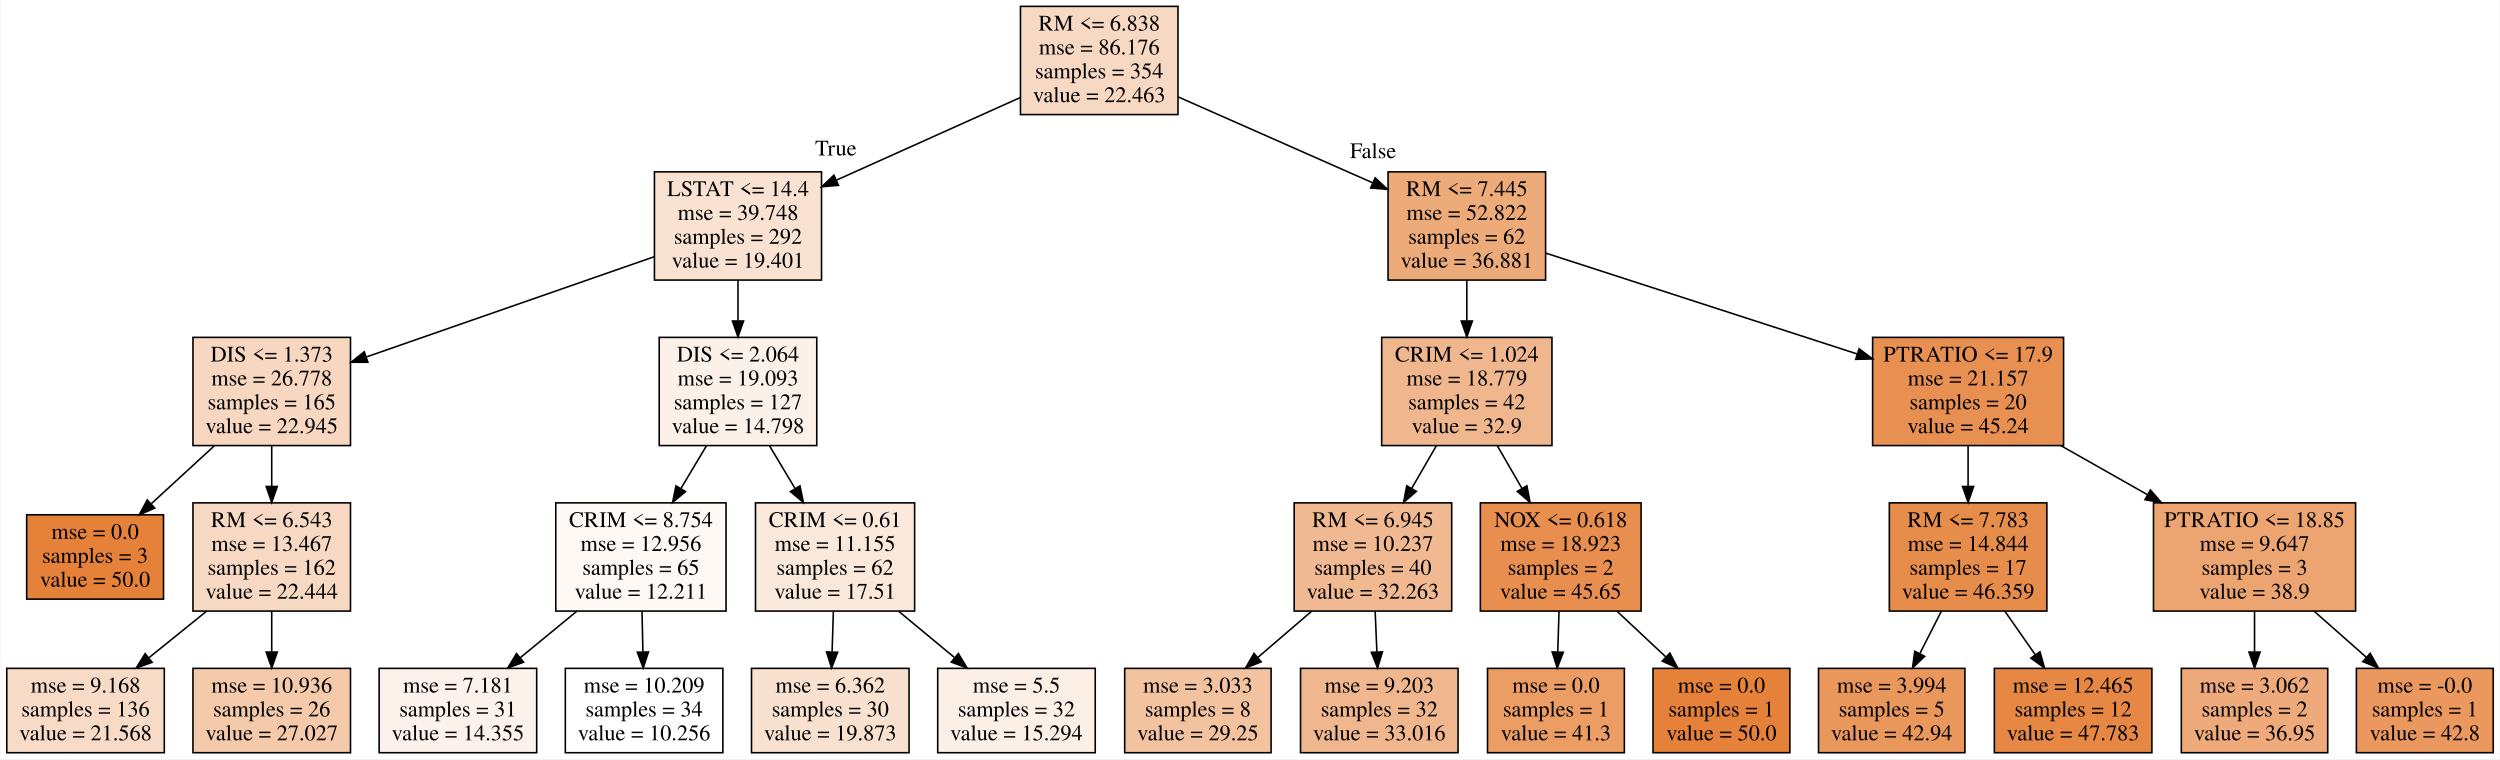
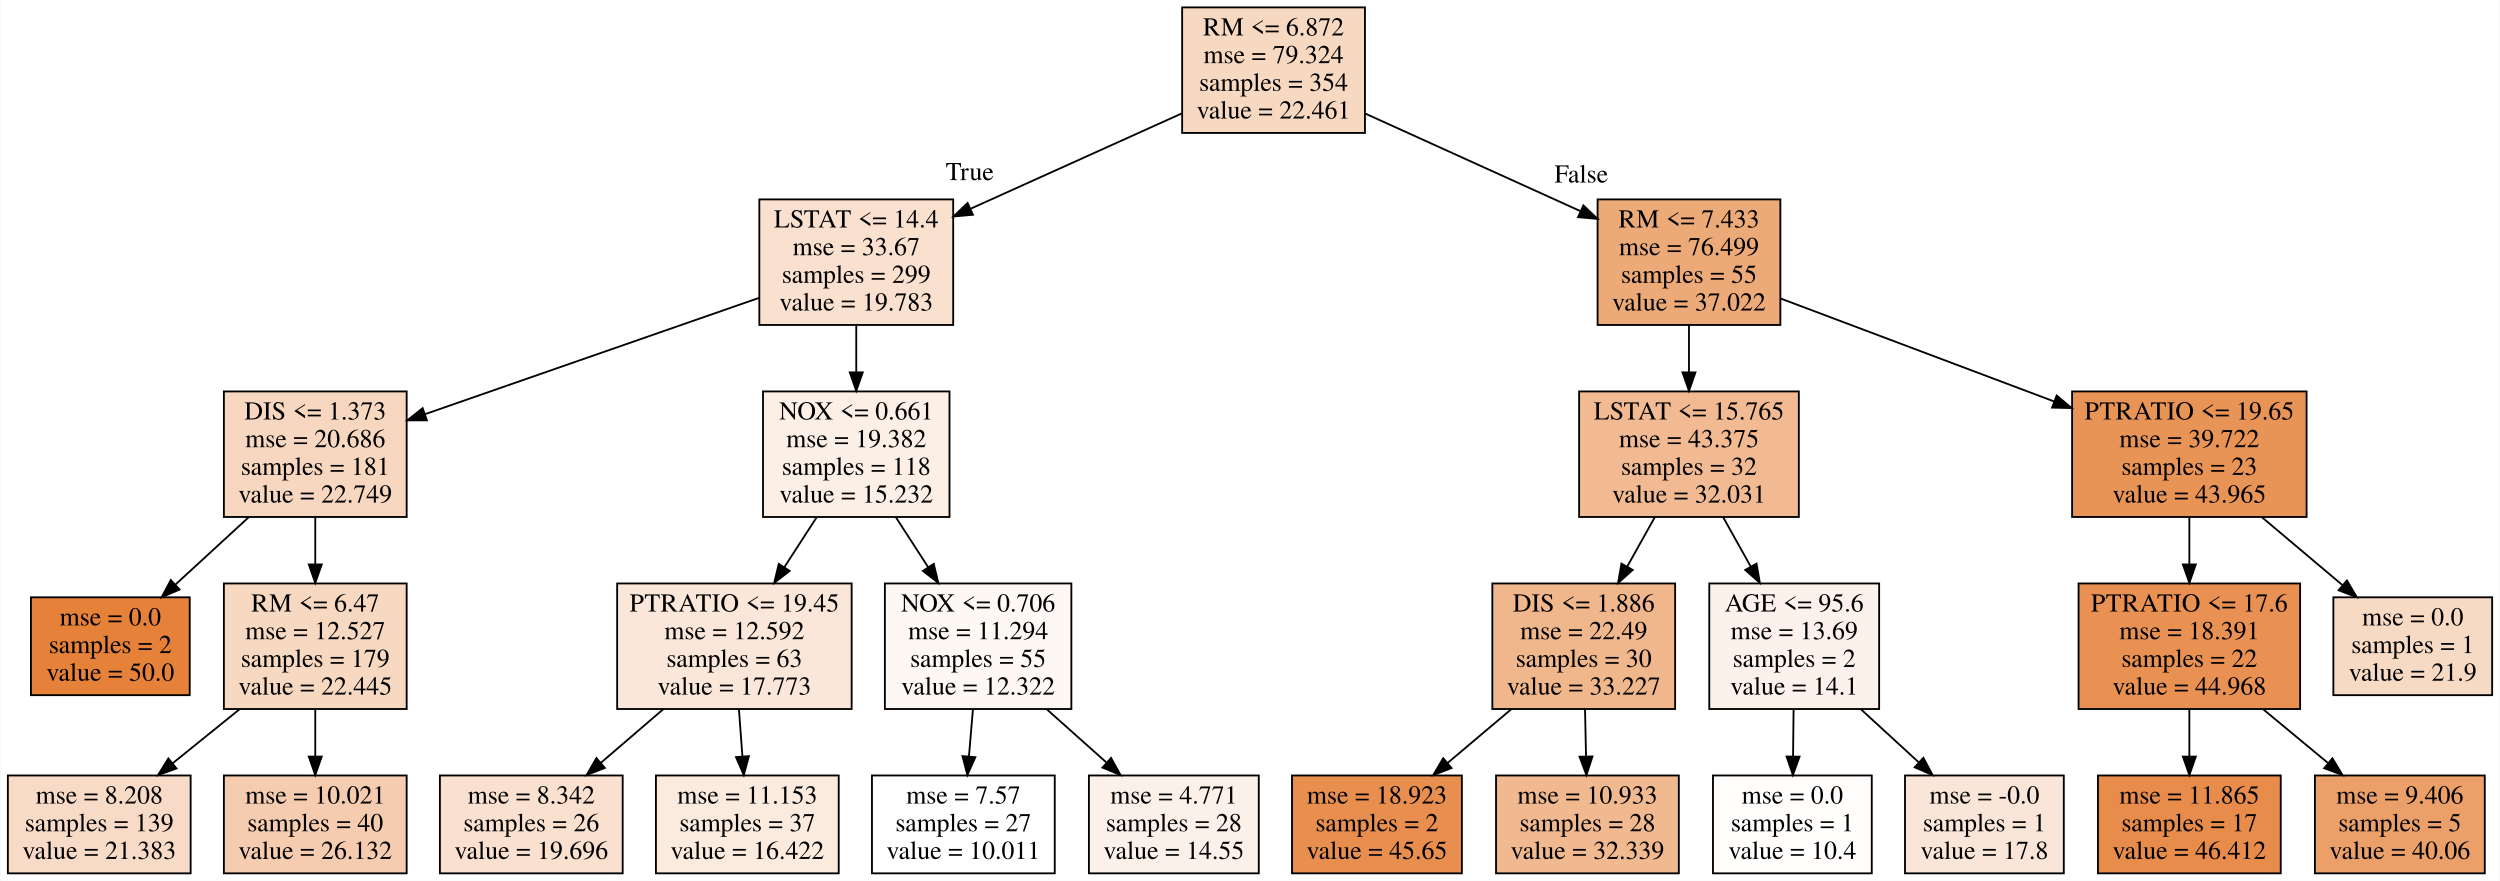
- <svg xmlns="http://www.w3.org/2000/svg" width="1571pt" height="477pt" viewBox="0.00 0.00 1570.50 477.00">
+ <svg xmlns="http://www.w3.org/2000/svg" width="1354pt" height="477pt" viewBox="0.00 0.00 1353.50 477.00">
  <g id="graph0" class="graph" transform="scale(1 1) rotate(0) translate(4 473)">
-     <polygon fill="white" stroke="transparent" points="-4,4 -4,-473 1566.5,-473 1566.5,4 -4,4" />
+     <polygon fill="white" stroke="transparent" points="-4,4 -4,-473 1349.5,-473 1349.5,4 -4,4" />
    <g id="node1" class="node">
-       <polygon fill="#f7d8c2" stroke="black" points="736,-469 637,-469 637,-401 736,-401 736,-469" />
-       <text text-anchor="middle" x="686.5" y="-453.8" font-family="Times,serif" font-size="14.00">RM &lt;= 6.838</text>
-       <text text-anchor="middle" x="686.5" y="-438.8" font-family="Times,serif" font-size="14.00">mse = 86.176</text>
-       <text text-anchor="middle" x="686.5" y="-423.8" font-family="Times,serif" font-size="14.00">samples = 354</text>
-       <text text-anchor="middle" x="686.5" y="-408.8" font-family="Times,serif" font-size="14.00">value = 22.463</text>
+       <polygon fill="#f7d8c1" stroke="black" points="735,-469 636,-469 636,-401 735,-401 735,-469" />
+       <text text-anchor="middle" x="685.5" y="-453.8" font-family="Times,serif" font-size="14.00">RM &lt;= 6.872</text>
+       <text text-anchor="middle" x="685.5" y="-438.8" font-family="Times,serif" font-size="14.00">mse = 79.324</text>
+       <text text-anchor="middle" x="685.5" y="-423.8" font-family="Times,serif" font-size="14.00">samples = 354</text>
+       <text text-anchor="middle" x="685.5" y="-408.8" font-family="Times,serif" font-size="14.00">value = 22.461</text>
    </g>
    <g id="node2" class="node">
-       <polygon fill="#f9e2d1" stroke="black" points="512,-365 407,-365 407,-297 512,-297 512,-365" />
+       <polygon fill="#f9e0cf" stroke="black" points="512,-365 407,-365 407,-297 512,-297 512,-365" />
      <text text-anchor="middle" x="459.5" y="-349.8" font-family="Times,serif" font-size="14.00">LSTAT &lt;= 14.4</text>
-       <text text-anchor="middle" x="459.5" y="-334.8" font-family="Times,serif" font-size="14.00">mse = 39.748</text>
-       <text text-anchor="middle" x="459.5" y="-319.8" font-family="Times,serif" font-size="14.00">samples = 292</text>
-       <text text-anchor="middle" x="459.5" y="-304.8" font-family="Times,serif" font-size="14.00">value = 19.401</text>
+       <text text-anchor="middle" x="459.5" y="-334.8" font-family="Times,serif" font-size="14.00">mse = 33.67</text>
+       <text text-anchor="middle" x="459.5" y="-319.8" font-family="Times,serif" font-size="14.00">samples = 299</text>
+       <text text-anchor="middle" x="459.5" y="-304.8" font-family="Times,serif" font-size="14.00">value = 19.783</text>
    </g>
    <g id="edge1" class="edge">
-       <path fill="none" stroke="black" d="M636.96,-411.74C603.07,-396.51 557.89,-376.21 521.59,-359.9" />
-       <polygon fill="black" stroke="black" points="522.65,-356.54 512.09,-355.63 519.78,-362.92 522.65,-356.54" />
-       <text text-anchor="middle" x="520.97" y="-375.3" font-family="Times,serif" font-size="14.00">True</text>
+       <path fill="none" stroke="black" d="M635.9,-411.62C602.27,-396.43 557.55,-376.25 521.55,-360.01" />
+       <polygon fill="black" stroke="black" points="522.68,-356.68 512.13,-355.75 519.8,-363.06 522.68,-356.68" />
+       <text text-anchor="middle" x="520.97" y="-375.44" font-family="Times,serif" font-size="14.00">True</text>
    </g>
    <g id="node15" class="node">
-       <polygon fill="#eeab7a" stroke="black" points="967,-365 868,-365 868,-297 967,-297 967,-365" />
-       <text text-anchor="middle" x="917.5" y="-349.8" font-family="Times,serif" font-size="14.00">RM &lt;= 7.445</text>
-       <text text-anchor="middle" x="917.5" y="-334.8" font-family="Times,serif" font-size="14.00">mse = 52.822</text>
-       <text text-anchor="middle" x="917.5" y="-319.8" font-family="Times,serif" font-size="14.00">samples = 62</text>
-       <text text-anchor="middle" x="917.5" y="-304.8" font-family="Times,serif" font-size="14.00">value = 36.881</text>
+       <polygon fill="#edaa79" stroke="black" points="960,-365 861,-365 861,-297 960,-297 960,-365" />
+       <text text-anchor="middle" x="910.5" y="-349.8" font-family="Times,serif" font-size="14.00">RM &lt;= 7.433</text>
+       <text text-anchor="middle" x="910.5" y="-334.8" font-family="Times,serif" font-size="14.00">mse = 76.499</text>
+       <text text-anchor="middle" x="910.5" y="-319.8" font-family="Times,serif" font-size="14.00">samples = 55</text>
+       <text text-anchor="middle" x="910.5" y="-304.8" font-family="Times,serif" font-size="14.00">value = 37.022</text>
    </g>
    <g id="edge14" class="edge">
-       <path fill="none" stroke="black" d="M736.06,-412.12C771.86,-396.31 820.39,-374.88 858.25,-358.16" />
-       <polygon fill="black" stroke="black" points="859.89,-361.26 867.63,-354.02 857.07,-354.86 859.89,-361.26" />
-       <text text-anchor="middle" x="858.6" y="-373.63" font-family="Times,serif" font-size="14.00">False</text>
+       <path fill="none" stroke="black" d="M735.16,-411.49C769.49,-395.93 815.32,-375.15 851.51,-358.74" />
+       <polygon fill="black" stroke="black" points="853.31,-361.77 860.97,-354.45 850.42,-355.39 853.31,-361.77" />
+       <text text-anchor="middle" x="852.17" y="-374.15" font-family="Times,serif" font-size="14.00">False</text>
    </g>
    <g id="node3" class="node">
      <polygon fill="#f7d7c0" stroke="black" points="216,-261 117,-261 117,-193 216,-193 216,-261" />
      <text text-anchor="middle" x="166.5" y="-245.8" font-family="Times,serif" font-size="14.00">DIS &lt;= 1.373</text>
-       <text text-anchor="middle" x="166.5" y="-230.8" font-family="Times,serif" font-size="14.00">mse = 26.778</text>
-       <text text-anchor="middle" x="166.5" y="-215.8" font-family="Times,serif" font-size="14.00">samples = 165</text>
-       <text text-anchor="middle" x="166.5" y="-200.8" font-family="Times,serif" font-size="14.00">value = 22.945</text>
+       <text text-anchor="middle" x="166.5" y="-230.8" font-family="Times,serif" font-size="14.00">mse = 20.686</text>
+       <text text-anchor="middle" x="166.5" y="-215.8" font-family="Times,serif" font-size="14.00">samples = 181</text>
+       <text text-anchor="middle" x="166.5" y="-200.8" font-family="Times,serif" font-size="14.00">value = 22.749</text>
    </g>
    <g id="edge2" class="edge">
      <path fill="none" stroke="black" d="M406.78,-311.65C355.9,-293.94 279,-267.16 225.97,-248.7" />
      <polygon fill="black" stroke="black" points="226.95,-245.34 216.35,-245.36 224.65,-251.95 226.95,-245.34" />
    </g>
    <g id="node8" class="node">
-       <polygon fill="#fcf1e8" stroke="black" points="509,-261 410,-261 410,-193 509,-193 509,-261" />
-       <text text-anchor="middle" x="459.5" y="-245.8" font-family="Times,serif" font-size="14.00">DIS &lt;= 2.064</text>
-       <text text-anchor="middle" x="459.5" y="-230.8" font-family="Times,serif" font-size="14.00">mse = 19.093</text>
-       <text text-anchor="middle" x="459.5" y="-215.8" font-family="Times,serif" font-size="14.00">samples = 127</text>
-       <text text-anchor="middle" x="459.5" y="-200.8" font-family="Times,serif" font-size="14.00">value = 14.798</text>
+       <polygon fill="#fcefe5" stroke="black" points="510,-261 409,-261 409,-193 510,-193 510,-261" />
+       <text text-anchor="middle" x="459.5" y="-245.8" font-family="Times,serif" font-size="14.00">NOX &lt;= 0.661</text>
+       <text text-anchor="middle" x="459.5" y="-230.8" font-family="Times,serif" font-size="14.00">mse = 19.382</text>
+       <text text-anchor="middle" x="459.5" y="-215.8" font-family="Times,serif" font-size="14.00">samples = 118</text>
+       <text text-anchor="middle" x="459.5" y="-200.8" font-family="Times,serif" font-size="14.00">value = 15.232</text>
    </g>
    <g id="edge7" class="edge">
      <path fill="none" stroke="black" d="M459.5,-296.88C459.5,-288.78 459.5,-279.98 459.5,-271.47" />
      <polygon fill="black" stroke="black" points="463,-271.3 459.5,-261.3 456,-271.3 463,-271.3" />
    </g>
    <g id="node4" class="node">
      <polygon fill="#e58139" stroke="black" points="98.5,-149.5 12.5,-149.5 12.5,-96.5 98.5,-96.5 98.5,-149.5" />
      <text text-anchor="middle" x="55.5" y="-134.3" font-family="Times,serif" font-size="14.00">mse = 0.0</text>
-       <text text-anchor="middle" x="55.5" y="-119.3" font-family="Times,serif" font-size="14.00">samples = 3</text>
+       <text text-anchor="middle" x="55.5" y="-119.3" font-family="Times,serif" font-size="14.00">samples = 2</text>
      <text text-anchor="middle" x="55.5" y="-104.3" font-family="Times,serif" font-size="14.00">value = 50.0</text>
    </g>
    <g id="edge3" class="edge">
      <path fill="none" stroke="black" d="M130.46,-192.88C117.78,-181.23 103.54,-168.14 90.9,-156.53" />
      <polygon fill="black" stroke="black" points="93,-153.71 83.27,-149.52 88.27,-158.86 93,-153.71" />
    </g>
    <g id="node5" class="node">
-       <polygon fill="#f7d8c2" stroke="black" points="216,-157 117,-157 117,-89 216,-89 216,-157" />
-       <text text-anchor="middle" x="166.5" y="-141.8" font-family="Times,serif" font-size="14.00">RM &lt;= 6.543</text>
-       <text text-anchor="middle" x="166.5" y="-126.8" font-family="Times,serif" font-size="14.00">mse = 13.467</text>
-       <text text-anchor="middle" x="166.5" y="-111.8" font-family="Times,serif" font-size="14.00">samples = 162</text>
-       <text text-anchor="middle" x="166.5" y="-96.8" font-family="Times,serif" font-size="14.00">value = 22.444</text>
+       <polygon fill="#f7d8c1" stroke="black" points="216,-157 117,-157 117,-89 216,-89 216,-157" />
+       <text text-anchor="middle" x="166.5" y="-141.8" font-family="Times,serif" font-size="14.00">RM &lt;= 6.47</text>
+       <text text-anchor="middle" x="166.5" y="-126.8" font-family="Times,serif" font-size="14.00">mse = 12.527</text>
+       <text text-anchor="middle" x="166.5" y="-111.8" font-family="Times,serif" font-size="14.00">samples = 179</text>
+       <text text-anchor="middle" x="166.5" y="-96.8" font-family="Times,serif" font-size="14.00">value = 22.445</text>
    </g>
    <g id="edge4" class="edge">
      <path fill="none" stroke="black" d="M166.5,-192.88C166.5,-184.78 166.5,-175.98 166.5,-167.47" />
      <polygon fill="black" stroke="black" points="170,-167.3 166.5,-157.3 163,-167.3 170,-167.3" />
    </g>
    <g id="node6" class="node">
      <polygon fill="#f8dbc7" stroke="black" points="99,-53 0,-53 0,0 99,0 99,-53" />
-       <text text-anchor="middle" x="49.5" y="-37.8" font-family="Times,serif" font-size="14.00">mse = 9.168</text>
-       <text text-anchor="middle" x="49.5" y="-22.8" font-family="Times,serif" font-size="14.00">samples = 136</text>
-       <text text-anchor="middle" x="49.5" y="-7.8" font-family="Times,serif" font-size="14.00">value = 21.568</text>
+       <text text-anchor="middle" x="49.5" y="-37.8" font-family="Times,serif" font-size="14.00">mse = 8.208</text>
+       <text text-anchor="middle" x="49.5" y="-22.8" font-family="Times,serif" font-size="14.00">samples = 139</text>
+       <text text-anchor="middle" x="49.5" y="-7.8" font-family="Times,serif" font-size="14.00">value = 21.383</text>
    </g>
    <g id="edge5" class="edge">
      <path fill="none" stroke="black" d="M125.58,-88.95C113.8,-79.43 100.97,-69.07 89.26,-59.62" />
      <polygon fill="black" stroke="black" points="91.34,-56.8 81.36,-53.24 86.94,-62.24 91.34,-56.8" />
    </g>
    <g id="node7" class="node">
-       <polygon fill="#f4caab" stroke="black" points="216,-53 117,-53 117,0 216,0 216,-53" />
-       <text text-anchor="middle" x="166.5" y="-37.8" font-family="Times,serif" font-size="14.00">mse = 10.936</text>
-       <text text-anchor="middle" x="166.5" y="-22.8" font-family="Times,serif" font-size="14.00">samples = 26</text>
-       <text text-anchor="middle" x="166.5" y="-7.8" font-family="Times,serif" font-size="14.00">value = 27.027</text>
+       <polygon fill="#f5ccaf" stroke="black" points="216,-53 117,-53 117,0 216,0 216,-53" />
+       <text text-anchor="middle" x="166.5" y="-37.8" font-family="Times,serif" font-size="14.00">mse = 10.021</text>
+       <text text-anchor="middle" x="166.5" y="-22.8" font-family="Times,serif" font-size="14.00">samples = 40</text>
+       <text text-anchor="middle" x="166.5" y="-7.8" font-family="Times,serif" font-size="14.00">value = 26.132</text>
    </g>
    <g id="edge6" class="edge">
      <path fill="none" stroke="black" d="M166.5,-88.95C166.5,-80.72 166.5,-71.85 166.5,-63.48" />
      <polygon fill="black" stroke="black" points="170,-63.24 166.5,-53.24 163,-63.24 170,-63.24" />
    </g>
    <g id="node9" class="node">
-       <polygon fill="#fef9f5" stroke="black" points="452,-157 345,-157 345,-89 452,-89 452,-157" />
-       <text text-anchor="middle" x="398.5" y="-141.8" font-family="Times,serif" font-size="14.00">CRIM &lt;= 8.754</text>
-       <text text-anchor="middle" x="398.5" y="-126.8" font-family="Times,serif" font-size="14.00">mse = 12.956</text>
-       <text text-anchor="middle" x="398.5" y="-111.8" font-family="Times,serif" font-size="14.00">samples = 65</text>
-       <text text-anchor="middle" x="398.5" y="-96.8" font-family="Times,serif" font-size="14.00">value = 12.211</text>
+       <polygon fill="#fae7d9" stroke="black" points="457,-157 330,-157 330,-89 457,-89 457,-157" />
+       <text text-anchor="middle" x="393.5" y="-141.8" font-family="Times,serif" font-size="14.00">PTRATIO &lt;= 19.45</text>
+       <text text-anchor="middle" x="393.5" y="-126.8" font-family="Times,serif" font-size="14.00">mse = 12.592</text>
+       <text text-anchor="middle" x="393.5" y="-111.8" font-family="Times,serif" font-size="14.00">samples = 63</text>
+       <text text-anchor="middle" x="393.5" y="-96.8" font-family="Times,serif" font-size="14.00">value = 17.773</text>
    </g>
    <g id="edge8" class="edge">
-       <path fill="none" stroke="black" d="M439.7,-192.88C434.58,-184.33 429.01,-175.01 423.66,-166.07" />
-       <polygon fill="black" stroke="black" points="426.55,-164.09 418.41,-157.3 420.54,-167.68 426.55,-164.09" />
+       <path fill="none" stroke="black" d="M438.07,-192.88C432.48,-184.24 426.38,-174.82 420.54,-165.79" />
+       <polygon fill="black" stroke="black" points="423.42,-163.79 415.05,-157.3 417.54,-167.6 423.42,-163.79" />
    </g>
    <g id="node12" class="node">
-       <polygon fill="#fae8db" stroke="black" points="570.5,-157 470.5,-157 470.5,-89 570.5,-89 570.5,-157" />
-       <text text-anchor="middle" x="520.5" y="-141.8" font-family="Times,serif" font-size="14.00">CRIM &lt;= 0.61</text>
-       <text text-anchor="middle" x="520.5" y="-126.8" font-family="Times,serif" font-size="14.00">mse = 11.155</text>
-       <text text-anchor="middle" x="520.5" y="-111.8" font-family="Times,serif" font-size="14.00">samples = 62</text>
-       <text text-anchor="middle" x="520.5" y="-96.8" font-family="Times,serif" font-size="14.00">value = 17.51</text>
+       <polygon fill="#fdf8f4" stroke="black" points="576,-157 475,-157 475,-89 576,-89 576,-157" />
+       <text text-anchor="middle" x="525.5" y="-141.8" font-family="Times,serif" font-size="14.00">NOX &lt;= 0.706</text>
+       <text text-anchor="middle" x="525.5" y="-126.8" font-family="Times,serif" font-size="14.00">mse = 11.294</text>
+       <text text-anchor="middle" x="525.5" y="-111.8" font-family="Times,serif" font-size="14.00">samples = 55</text>
+       <text text-anchor="middle" x="525.5" y="-96.8" font-family="Times,serif" font-size="14.00">value = 12.322</text>
    </g>
    <g id="edge11" class="edge">
-       <path fill="none" stroke="black" d="M479.3,-192.88C484.42,-184.33 489.99,-175.01 495.34,-166.07" />
-       <polygon fill="black" stroke="black" points="498.46,-167.68 500.59,-157.3 492.45,-164.09 498.46,-167.68" />
+       <path fill="none" stroke="black" d="M480.93,-192.88C486.52,-184.24 492.62,-174.82 498.46,-165.79" />
+       <polygon fill="black" stroke="black" points="501.46,-167.6 503.95,-157.3 495.58,-163.79 501.46,-167.6" />
    </g>
    <g id="node10" class="node">
-       <polygon fill="#fcf2eb" stroke="black" points="333,-53 234,-53 234,0 333,0 333,-53" />
-       <text text-anchor="middle" x="283.5" y="-37.8" font-family="Times,serif" font-size="14.00">mse = 7.181</text>
-       <text text-anchor="middle" x="283.5" y="-22.8" font-family="Times,serif" font-size="14.00">samples = 31</text>
-       <text text-anchor="middle" x="283.5" y="-7.8" font-family="Times,serif" font-size="14.00">value = 14.355</text>
+       <polygon fill="#f9e0cf" stroke="black" points="333,-53 234,-53 234,0 333,0 333,-53" />
+       <text text-anchor="middle" x="283.5" y="-37.8" font-family="Times,serif" font-size="14.00">mse = 8.342</text>
+       <text text-anchor="middle" x="283.5" y="-22.8" font-family="Times,serif" font-size="14.00">samples = 26</text>
+       <text text-anchor="middle" x="283.5" y="-7.8" font-family="Times,serif" font-size="14.00">value = 19.696</text>
    </g>
    <g id="edge9" class="edge">
-       <path fill="none" stroke="black" d="M358.28,-88.95C346.7,-79.43 334.09,-69.07 322.58,-59.62" />
-       <polygon fill="black" stroke="black" points="324.77,-56.88 314.82,-53.24 320.32,-62.29 324.77,-56.88" />
+       <path fill="none" stroke="black" d="M355.03,-88.95C344.06,-79.53 332.12,-69.27 321.2,-59.89" />
+       <polygon fill="black" stroke="black" points="323.32,-57.1 313.46,-53.24 318.76,-62.41 323.32,-57.1" />
    </g>
    <g id="node11" class="node">
-       <polygon fill="#ffffff" stroke="black" points="450,-53 351,-53 351,0 450,0 450,-53" />
-       <text text-anchor="middle" x="400.5" y="-37.8" font-family="Times,serif" font-size="14.00">mse = 10.209</text>
-       <text text-anchor="middle" x="400.5" y="-22.8" font-family="Times,serif" font-size="14.00">samples = 34</text>
-       <text text-anchor="middle" x="400.5" y="-7.8" font-family="Times,serif" font-size="14.00">value = 10.256</text>
+       <polygon fill="#fbebdf" stroke="black" points="450,-53 351,-53 351,0 450,0 450,-53" />
+       <text text-anchor="middle" x="400.5" y="-37.8" font-family="Times,serif" font-size="14.00">mse = 11.153</text>
+       <text text-anchor="middle" x="400.5" y="-22.8" font-family="Times,serif" font-size="14.00">samples = 37</text>
+       <text text-anchor="middle" x="400.5" y="-7.8" font-family="Times,serif" font-size="14.00">value = 16.422</text>
    </g>
    <g id="edge10" class="edge">
-       <path fill="none" stroke="black" d="M399.2,-88.95C399.37,-80.72 399.56,-71.85 399.74,-63.48" />
-       <polygon fill="black" stroke="black" points="403.24,-63.31 399.96,-53.24 396.24,-63.16 403.24,-63.31" />
+       <path fill="none" stroke="black" d="M395.95,-88.95C396.56,-80.72 397.21,-71.85 397.83,-63.48" />
+       <polygon fill="black" stroke="black" points="401.35,-63.47 398.59,-53.24 394.36,-62.95 401.35,-63.47" />
    </g>
    <g id="node13" class="node">
-       <polygon fill="#f9e1cf" stroke="black" points="567,-53 468,-53 468,0 567,0 567,-53" />
-       <text text-anchor="middle" x="517.5" y="-37.8" font-family="Times,serif" font-size="14.00">mse = 6.362</text>
-       <text text-anchor="middle" x="517.5" y="-22.8" font-family="Times,serif" font-size="14.00">samples = 30</text>
-       <text text-anchor="middle" x="517.5" y="-7.8" font-family="Times,serif" font-size="14.00">value = 19.873</text>
+       <polygon fill="#ffffff" stroke="black" points="567,-53 468,-53 468,0 567,0 567,-53" />
+       <text text-anchor="middle" x="517.5" y="-37.8" font-family="Times,serif" font-size="14.00">mse = 7.57</text>
+       <text text-anchor="middle" x="517.5" y="-22.8" font-family="Times,serif" font-size="14.00">samples = 27</text>
+       <text text-anchor="middle" x="517.5" y="-7.8" font-family="Times,serif" font-size="14.00">value = 10.011</text>
    </g>
    <g id="edge12" class="edge">
-       <path fill="none" stroke="black" d="M519.45,-88.95C519.19,-80.72 518.91,-71.85 518.64,-63.48" />
-       <polygon fill="black" stroke="black" points="522.13,-63.12 518.32,-53.24 515.14,-63.34 522.13,-63.12" />
+       <path fill="none" stroke="black" d="M522.7,-88.95C522,-80.62 521.24,-71.65 520.52,-63.2" />
+       <polygon fill="black" stroke="black" points="524.01,-62.91 519.68,-53.24 517.03,-63.5 524.01,-62.91" />
    </g>
    <g id="node14" class="node">
-       <polygon fill="#fcefe6" stroke="black" points="684,-53 585,-53 585,0 684,0 684,-53" />
-       <text text-anchor="middle" x="634.5" y="-37.8" font-family="Times,serif" font-size="14.00">mse = 5.5</text>
-       <text text-anchor="middle" x="634.5" y="-22.8" font-family="Times,serif" font-size="14.00">samples = 32</text>
-       <text text-anchor="middle" x="634.5" y="-7.8" font-family="Times,serif" font-size="14.00">value = 15.294</text>
+       <polygon fill="#fcf1e9" stroke="black" points="677.5,-53 585.5,-53 585.5,0 677.5,0 677.5,-53" />
+       <text text-anchor="middle" x="631.5" y="-37.8" font-family="Times,serif" font-size="14.00">mse = 4.771</text>
+       <text text-anchor="middle" x="631.5" y="-22.8" font-family="Times,serif" font-size="14.00">samples = 28</text>
+       <text text-anchor="middle" x="631.5" y="-7.8" font-family="Times,serif" font-size="14.00">value = 14.55</text>
    </g>
    <g id="edge13" class="edge">
-       <path fill="none" stroke="black" d="M560.37,-88.95C571.74,-79.53 584.11,-69.27 595.43,-59.89" />
-       <polygon fill="black" stroke="black" points="597.99,-62.31 603.45,-53.24 593.52,-56.92 597.99,-62.31" />
+       <path fill="none" stroke="black" d="M562.57,-88.95C573.04,-79.62 584.42,-69.47 594.86,-60.16" />
+       <polygon fill="black" stroke="black" points="597.5,-62.5 602.63,-53.24 592.84,-57.28 597.5,-62.5" />
    </g>
    <g id="node16" class="node">
-       <polygon fill="#f0b78e" stroke="black" points="971,-261 864,-261 864,-193 971,-193 971,-261" />
-       <text text-anchor="middle" x="917.5" y="-245.8" font-family="Times,serif" font-size="14.00">CRIM &lt;= 1.024</text>
-       <text text-anchor="middle" x="917.5" y="-230.8" font-family="Times,serif" font-size="14.00">mse = 18.779</text>
-       <text text-anchor="middle" x="917.5" y="-215.8" font-family="Times,serif" font-size="14.00">samples = 42</text>
-       <text text-anchor="middle" x="917.5" y="-200.8" font-family="Times,serif" font-size="14.00">value = 32.9</text>
+       <polygon fill="#f1ba92" stroke="black" points="970,-261 851,-261 851,-193 970,-193 970,-261" />
+       <text text-anchor="middle" x="910.5" y="-245.8" font-family="Times,serif" font-size="14.00">LSTAT &lt;= 15.765</text>
+       <text text-anchor="middle" x="910.5" y="-230.8" font-family="Times,serif" font-size="14.00">mse = 43.375</text>
+       <text text-anchor="middle" x="910.5" y="-215.8" font-family="Times,serif" font-size="14.00">samples = 32</text>
+       <text text-anchor="middle" x="910.5" y="-200.8" font-family="Times,serif" font-size="14.00">value = 32.031</text>
    </g>
    <g id="edge15" class="edge">
-       <path fill="none" stroke="black" d="M917.5,-296.88C917.5,-288.78 917.5,-279.98 917.5,-271.47" />
-       <polygon fill="black" stroke="black" points="921,-271.3 917.5,-261.3 914,-271.3 921,-271.3" />
+       <path fill="none" stroke="black" d="M910.5,-296.88C910.5,-288.78 910.5,-279.98 910.5,-271.47" />
+       <polygon fill="black" stroke="black" points="914,-271.3 910.5,-261.3 907,-271.3 914,-271.3" />
    </g>
    <g id="node23" class="node">
-       <polygon fill="#e89051" stroke="black" points="1292.5,-261 1172.5,-261 1172.5,-193 1292.5,-193 1292.5,-261" />
-       <text text-anchor="middle" x="1232.5" y="-245.8" font-family="Times,serif" font-size="14.00">PTRATIO &lt;= 17.9</text>
-       <text text-anchor="middle" x="1232.5" y="-230.8" font-family="Times,serif" font-size="14.00">mse = 21.157</text>
-       <text text-anchor="middle" x="1232.5" y="-215.8" font-family="Times,serif" font-size="14.00">samples = 20</text>
-       <text text-anchor="middle" x="1232.5" y="-200.8" font-family="Times,serif" font-size="14.00">value = 45.24</text>
+       <polygon fill="#e99457" stroke="black" points="1245,-261 1118,-261 1118,-193 1245,-193 1245,-261" />
+       <text text-anchor="middle" x="1181.5" y="-245.8" font-family="Times,serif" font-size="14.00">PTRATIO &lt;= 19.65</text>
+       <text text-anchor="middle" x="1181.5" y="-230.8" font-family="Times,serif" font-size="14.00">mse = 39.722</text>
+       <text text-anchor="middle" x="1181.5" y="-215.8" font-family="Times,serif" font-size="14.00">samples = 23</text>
+       <text text-anchor="middle" x="1181.5" y="-200.8" font-family="Times,serif" font-size="14.00">value = 43.965</text>
    </g>
    <g id="edge22" class="edge">
-       <path fill="none" stroke="black" d="M967.07,-313.95C1019.75,-296.89 1103.48,-269.78 1162.79,-250.57" />
-       <polygon fill="black" stroke="black" points="1164.03,-253.85 1172.46,-247.44 1161.87,-247.19 1164.03,-253.85" />
+       <path fill="none" stroke="black" d="M960.21,-311.29C1001.66,-295.69 1061.32,-273.23 1108.25,-255.57" />
+       <polygon fill="black" stroke="black" points="1109.63,-258.79 1117.76,-251.99 1107.17,-252.24 1109.63,-258.79" />
    </g>
    <g id="node17" class="node">
-       <polygon fill="#f1b991" stroke="black" points="908,-157 809,-157 809,-89 908,-89 908,-157" />
-       <text text-anchor="middle" x="858.5" y="-141.8" font-family="Times,serif" font-size="14.00">RM &lt;= 6.945</text>
-       <text text-anchor="middle" x="858.5" y="-126.8" font-family="Times,serif" font-size="14.00">mse = 10.237</text>
-       <text text-anchor="middle" x="858.5" y="-111.8" font-family="Times,serif" font-size="14.00">samples = 40</text>
-       <text text-anchor="middle" x="858.5" y="-96.8" font-family="Times,serif" font-size="14.00">value = 32.263</text>
+       <polygon fill="#f0b68c" stroke="black" points="903,-157 804,-157 804,-89 903,-89 903,-157" />
+       <text text-anchor="middle" x="853.5" y="-141.8" font-family="Times,serif" font-size="14.00">DIS &lt;= 1.886</text>
+       <text text-anchor="middle" x="853.5" y="-126.8" font-family="Times,serif" font-size="14.00">mse = 22.49</text>
+       <text text-anchor="middle" x="853.5" y="-111.8" font-family="Times,serif" font-size="14.00">samples = 30</text>
+       <text text-anchor="middle" x="853.5" y="-96.8" font-family="Times,serif" font-size="14.00">value = 33.227</text>
    </g>
    <g id="edge16" class="edge">
-       <path fill="none" stroke="black" d="M898.34,-192.88C893.4,-184.33 888.01,-175.01 882.84,-166.07" />
-       <polygon fill="black" stroke="black" points="885.8,-164.2 877.76,-157.3 879.74,-167.71 885.8,-164.2" />
+       <path fill="none" stroke="black" d="M891.99,-192.88C887.22,-184.33 882.01,-175.01 877.01,-166.07" />
+       <polygon fill="black" stroke="black" points="880.04,-164.32 872.11,-157.3 873.93,-167.74 880.04,-164.32" />
    </g>
    <g id="node20" class="node">
-       <polygon fill="#e88f4f" stroke="black" points="1027,-157 926,-157 926,-89 1027,-89 1027,-157" />
-       <text text-anchor="middle" x="976.5" y="-141.8" font-family="Times,serif" font-size="14.00">NOX &lt;= 0.618</text>
-       <text text-anchor="middle" x="976.5" y="-126.8" font-family="Times,serif" font-size="14.00">mse = 18.923</text>
-       <text text-anchor="middle" x="976.5" y="-111.8" font-family="Times,serif" font-size="14.00">samples = 2</text>
-       <text text-anchor="middle" x="976.5" y="-96.8" font-family="Times,serif" font-size="14.00">value = 45.65</text>
+       <polygon fill="#fcf2eb" stroke="black" points="1013.5,-157 921.5,-157 921.5,-89 1013.5,-89 1013.5,-157" />
+       <text text-anchor="middle" x="967.5" y="-141.8" font-family="Times,serif" font-size="14.00">AGE &lt;= 95.6</text>
+       <text text-anchor="middle" x="967.5" y="-126.8" font-family="Times,serif" font-size="14.00">mse = 13.69</text>
+       <text text-anchor="middle" x="967.5" y="-111.8" font-family="Times,serif" font-size="14.00">samples = 2</text>
+       <text text-anchor="middle" x="967.5" y="-96.8" font-family="Times,serif" font-size="14.00">value = 14.1</text>
    </g>
    <g id="edge19" class="edge">
-       <path fill="none" stroke="black" d="M936.66,-192.88C941.6,-184.33 946.99,-175.01 952.16,-166.07" />
-       <polygon fill="black" stroke="black" points="955.26,-167.71 957.24,-157.3 949.2,-164.2 955.26,-167.71" />
+       <path fill="none" stroke="black" d="M929.01,-192.88C933.78,-184.33 938.99,-175.01 943.99,-166.07" />
+       <polygon fill="black" stroke="black" points="947.07,-167.74 948.89,-157.3 940.96,-164.32 947.07,-167.74" />
    </g>
    <g id="node18" class="node">
-       <polygon fill="#f3c3a0" stroke="black" points="794.5,-53 702.5,-53 702.5,0 794.5,0 794.5,-53" />
-       <text text-anchor="middle" x="748.5" y="-37.8" font-family="Times,serif" font-size="14.00">mse = 3.033</text>
-       <text text-anchor="middle" x="748.5" y="-22.8" font-family="Times,serif" font-size="14.00">samples = 8</text>
-       <text text-anchor="middle" x="748.5" y="-7.8" font-family="Times,serif" font-size="14.00">value = 29.25</text>
+       <polygon fill="#e88f4f" stroke="black" points="787.5,-53 695.5,-53 695.5,0 787.5,0 787.5,-53" />
+       <text text-anchor="middle" x="741.5" y="-37.8" font-family="Times,serif" font-size="14.00">mse = 18.923</text>
+       <text text-anchor="middle" x="741.5" y="-22.8" font-family="Times,serif" font-size="14.00">samples = 2</text>
+       <text text-anchor="middle" x="741.5" y="-7.8" font-family="Times,serif" font-size="14.00">value = 45.65</text>
    </g>
    <g id="edge17" class="edge">
-       <path fill="none" stroke="black" d="M820.03,-88.95C809.06,-79.53 797.12,-69.27 786.2,-59.89" />
-       <polygon fill="black" stroke="black" points="788.32,-57.1 778.46,-53.24 783.76,-62.41 788.32,-57.1" />
+       <path fill="none" stroke="black" d="M814.33,-88.95C803.16,-79.53 791.01,-69.27 779.89,-59.89" />
+       <polygon fill="black" stroke="black" points="781.9,-57.01 772,-53.24 777.39,-62.36 781.9,-57.01" />
    </g>
    <g id="node19" class="node">
-       <polygon fill="#f0b78e" stroke="black" points="912,-53 813,-53 813,0 912,0 912,-53" />
-       <text text-anchor="middle" x="862.5" y="-37.8" font-family="Times,serif" font-size="14.00">mse = 9.203</text>
-       <text text-anchor="middle" x="862.5" y="-22.8" font-family="Times,serif" font-size="14.00">samples = 32</text>
-       <text text-anchor="middle" x="862.5" y="-7.8" font-family="Times,serif" font-size="14.00">value = 33.016</text>
+       <polygon fill="#f0b990" stroke="black" points="905,-53 806,-53 806,0 905,0 905,-53" />
+       <text text-anchor="middle" x="855.5" y="-37.8" font-family="Times,serif" font-size="14.00">mse = 10.933</text>
+       <text text-anchor="middle" x="855.5" y="-22.8" font-family="Times,serif" font-size="14.00">samples = 28</text>
+       <text text-anchor="middle" x="855.5" y="-7.8" font-family="Times,serif" font-size="14.00">value = 32.339</text>
    </g>
    <g id="edge18" class="edge">
-       <path fill="none" stroke="black" d="M859.9,-88.95C860.25,-80.72 860.62,-71.85 860.98,-63.48" />
-       <polygon fill="black" stroke="black" points="864.48,-63.38 861.41,-53.24 857.49,-63.08 864.48,-63.38" />
+       <path fill="none" stroke="black" d="M854.2,-88.95C854.37,-80.72 854.56,-71.85 854.74,-63.48" />
+       <polygon fill="black" stroke="black" points="858.24,-63.31 854.96,-53.24 851.24,-63.16 858.24,-63.31" />
    </g>
    <g id="node21" class="node">
-       <polygon fill="#eb9d64" stroke="black" points="1016.5,-53 930.5,-53 930.5,0 1016.5,0 1016.5,-53" />
-       <text text-anchor="middle" x="973.5" y="-37.8" font-family="Times,serif" font-size="14.00">mse = 0.0</text>
-       <text text-anchor="middle" x="973.5" y="-22.8" font-family="Times,serif" font-size="14.00">samples = 1</text>
-       <text text-anchor="middle" x="973.5" y="-7.8" font-family="Times,serif" font-size="14.00">value = 41.3</text>
+       <polygon fill="#fffefd" stroke="black" points="1009.5,-53 923.5,-53 923.5,0 1009.5,0 1009.5,-53" />
+       <text text-anchor="middle" x="966.5" y="-37.8" font-family="Times,serif" font-size="14.00">mse = 0.0</text>
+       <text text-anchor="middle" x="966.5" y="-22.8" font-family="Times,serif" font-size="14.00">samples = 1</text>
+       <text text-anchor="middle" x="966.5" y="-7.8" font-family="Times,serif" font-size="14.00">value = 10.4</text>
    </g>
    <g id="edge20" class="edge">
-       <path fill="none" stroke="black" d="M975.45,-88.95C975.19,-80.72 974.91,-71.85 974.64,-63.48" />
-       <polygon fill="black" stroke="black" points="978.13,-63.12 974.32,-53.24 971.14,-63.34 978.13,-63.12" />
+       <path fill="none" stroke="black" d="M967.15,-88.95C967.06,-80.72 966.97,-71.85 966.88,-63.48" />
+       <polygon fill="black" stroke="black" points="970.38,-63.2 966.77,-53.24 963.38,-63.27 970.38,-63.2" />
    </g>
    <g id="node22" class="node">
-       <polygon fill="#e58139" stroke="black" points="1120.5,-53 1034.5,-53 1034.5,0 1120.5,0 1120.5,-53" />
-       <text text-anchor="middle" x="1077.5" y="-37.8" font-family="Times,serif" font-size="14.00">mse = 0.0</text>
-       <text text-anchor="middle" x="1077.5" y="-22.8" font-family="Times,serif" font-size="14.00">samples = 1</text>
-       <text text-anchor="middle" x="1077.5" y="-7.8" font-family="Times,serif" font-size="14.00">value = 50.0</text>
+       <polygon fill="#fae6d8" stroke="black" points="1113.5,-53 1027.5,-53 1027.5,0 1113.5,0 1113.5,-53" />
+       <text text-anchor="middle" x="1070.5" y="-37.8" font-family="Times,serif" font-size="14.00">mse = -0.0</text>
+       <text text-anchor="middle" x="1070.5" y="-22.8" font-family="Times,serif" font-size="14.00">samples = 1</text>
+       <text text-anchor="middle" x="1070.5" y="-7.8" font-family="Times,serif" font-size="14.00">value = 17.8</text>
    </g>
    <g id="edge21" class="edge">
-       <path fill="none" stroke="black" d="M1011.82,-88.95C1021.8,-79.62 1032.64,-69.47 1042.59,-60.16" />
-       <polygon fill="black" stroke="black" points="1045.08,-62.62 1049.99,-53.24 1040.3,-57.51 1045.08,-62.62" />
+       <path fill="none" stroke="black" d="M1003.52,-88.95C1013.69,-79.62 1024.75,-69.47 1034.9,-60.16" />
+       <polygon fill="black" stroke="black" points="1037.45,-62.58 1042.45,-53.24 1032.71,-57.42 1037.45,-62.58" />
    </g>
    <g id="node24" class="node">
-       <polygon fill="#e78d4b" stroke="black" points="1282,-157 1183,-157 1183,-89 1282,-89 1282,-157" />
-       <text text-anchor="middle" x="1232.5" y="-141.8" font-family="Times,serif" font-size="14.00">RM &lt;= 7.783</text>
-       <text text-anchor="middle" x="1232.5" y="-126.8" font-family="Times,serif" font-size="14.00">mse = 14.844</text>
-       <text text-anchor="middle" x="1232.5" y="-111.8" font-family="Times,serif" font-size="14.00">samples = 17</text>
-       <text text-anchor="middle" x="1232.5" y="-96.8" font-family="Times,serif" font-size="14.00">value = 46.359</text>
+       <polygon fill="#e89152" stroke="black" points="1241.5,-157 1121.5,-157 1121.5,-89 1241.5,-89 1241.5,-157" />
+       <text text-anchor="middle" x="1181.5" y="-141.8" font-family="Times,serif" font-size="14.00">PTRATIO &lt;= 17.6</text>
+       <text text-anchor="middle" x="1181.5" y="-126.8" font-family="Times,serif" font-size="14.00">mse = 18.391</text>
+       <text text-anchor="middle" x="1181.5" y="-111.8" font-family="Times,serif" font-size="14.00">samples = 22</text>
+       <text text-anchor="middle" x="1181.5" y="-96.8" font-family="Times,serif" font-size="14.00">value = 44.968</text>
    </g>
    <g id="edge23" class="edge">
-       <path fill="none" stroke="black" d="M1232.5,-192.88C1232.5,-184.78 1232.5,-175.98 1232.5,-167.47" />
-       <polygon fill="black" stroke="black" points="1236,-167.3 1232.5,-157.3 1229,-167.3 1236,-167.3" />
+       <path fill="none" stroke="black" d="M1181.5,-192.88C1181.5,-184.78 1181.5,-175.98 1181.5,-167.47" />
+       <polygon fill="black" stroke="black" points="1185,-167.3 1181.5,-157.3 1178,-167.3 1185,-167.3" />
    </g>
    <g id="node27" class="node">
-       <polygon fill="#eca470" stroke="black" points="1476,-157 1349,-157 1349,-89 1476,-89 1476,-157" />
-       <text text-anchor="middle" x="1412.5" y="-141.8" font-family="Times,serif" font-size="14.00">PTRATIO &lt;= 18.85</text>
-       <text text-anchor="middle" x="1412.5" y="-126.8" font-family="Times,serif" font-size="14.00">mse = 9.647</text>
-       <text text-anchor="middle" x="1412.5" y="-111.8" font-family="Times,serif" font-size="14.00">samples = 3</text>
-       <text text-anchor="middle" x="1412.5" y="-96.8" font-family="Times,serif" font-size="14.00">value = 38.9</text>
+       <polygon fill="#f7dac4" stroke="black" points="1345.5,-149.5 1259.5,-149.5 1259.5,-96.5 1345.5,-96.5 1345.5,-149.5" />
+       <text text-anchor="middle" x="1302.5" y="-134.3" font-family="Times,serif" font-size="14.00">mse = 0.0</text>
+       <text text-anchor="middle" x="1302.5" y="-119.3" font-family="Times,serif" font-size="14.00">samples = 1</text>
+       <text text-anchor="middle" x="1302.5" y="-104.3" font-family="Times,serif" font-size="14.00">value = 21.9</text>
    </g>
    <g id="edge26" class="edge">
-       <path fill="none" stroke="black" d="M1290.94,-192.88C1308.16,-183.12 1327.15,-172.37 1344.89,-162.31" />
-       <polygon fill="black" stroke="black" points="1347.07,-165.1 1354.04,-157.12 1343.62,-159.01 1347.07,-165.1" />
+       <path fill="none" stroke="black" d="M1220.79,-192.88C1234.74,-181.12 1250.43,-167.89 1264.3,-156.2" />
+       <polygon fill="black" stroke="black" points="1266.84,-158.64 1272.23,-149.52 1262.32,-153.29 1266.84,-158.64" />
    </g>
    <g id="node25" class="node">
-       <polygon fill="#ea975c" stroke="black" points="1230.5,-53 1138.5,-53 1138.5,0 1230.5,0 1230.5,-53" />
-       <text text-anchor="middle" x="1184.5" y="-37.8" font-family="Times,serif" font-size="14.00">mse = 3.994</text>
-       <text text-anchor="middle" x="1184.5" y="-22.8" font-family="Times,serif" font-size="14.00">samples = 5</text>
-       <text text-anchor="middle" x="1184.5" y="-7.8" font-family="Times,serif" font-size="14.00">value = 42.94</text>
+       <polygon fill="#e78c4b" stroke="black" points="1231,-53 1132,-53 1132,0 1231,0 1231,-53" />
+       <text text-anchor="middle" x="1181.5" y="-37.8" font-family="Times,serif" font-size="14.00">mse = 11.865</text>
+       <text text-anchor="middle" x="1181.5" y="-22.8" font-family="Times,serif" font-size="14.00">samples = 17</text>
+       <text text-anchor="middle" x="1181.5" y="-7.8" font-family="Times,serif" font-size="14.00">value = 46.412</text>
    </g>
    <g id="edge24" class="edge">
-       <path fill="none" stroke="black" d="M1215.71,-88.95C1211.34,-80.35 1206.62,-71.06 1202.21,-62.37" />
-       <polygon fill="black" stroke="black" points="1205.22,-60.57 1197.57,-53.24 1198.98,-63.74 1205.22,-60.57" />
+       <path fill="none" stroke="black" d="M1181.5,-88.95C1181.5,-80.72 1181.5,-71.85 1181.5,-63.48" />
+       <polygon fill="black" stroke="black" points="1185,-63.24 1181.5,-53.24 1178,-63.24 1185,-63.24" />
    </g>
    <g id="node26" class="node">
-       <polygon fill="#e68844" stroke="black" points="1348,-53 1249,-53 1249,0 1348,0 1348,-53" />
-       <text text-anchor="middle" x="1298.5" y="-37.8" font-family="Times,serif" font-size="14.00">mse = 12.465</text>
-       <text text-anchor="middle" x="1298.5" y="-22.8" font-family="Times,serif" font-size="14.00">samples = 12</text>
-       <text text-anchor="middle" x="1298.5" y="-7.8" font-family="Times,serif" font-size="14.00">value = 47.783</text>
+       <polygon fill="#eba06a" stroke="black" points="1341.5,-53 1249.5,-53 1249.5,0 1341.5,0 1341.5,-53" />
+       <text text-anchor="middle" x="1295.5" y="-37.8" font-family="Times,serif" font-size="14.00">mse = 9.406</text>
+       <text text-anchor="middle" x="1295.5" y="-22.8" font-family="Times,serif" font-size="14.00">samples = 5</text>
+       <text text-anchor="middle" x="1295.5" y="-7.8" font-family="Times,serif" font-size="14.00">value = 40.06</text>
    </g>
    <g id="edge25" class="edge">
-       <path fill="none" stroke="black" d="M1255.58,-88.95C1261.78,-80.07 1268.49,-70.46 1274.73,-61.54" />
-       <polygon fill="black" stroke="black" points="1277.67,-63.44 1280.53,-53.24 1271.93,-59.43 1277.67,-63.44" />
-     </g>
-     <g id="node28" class="node">
-       <polygon fill="#eeaa7a" stroke="black" points="1458.5,-53 1366.5,-53 1366.5,0 1458.5,0 1458.5,-53" />
-       <text text-anchor="middle" x="1412.5" y="-37.8" font-family="Times,serif" font-size="14.00">mse = 3.062</text>
-       <text text-anchor="middle" x="1412.5" y="-22.8" font-family="Times,serif" font-size="14.00">samples = 2</text>
-       <text text-anchor="middle" x="1412.5" y="-7.8" font-family="Times,serif" font-size="14.00">value = 36.95</text>
-     </g>
-     <g id="edge27" class="edge">
-       <path fill="none" stroke="black" d="M1412.5,-88.95C1412.5,-80.72 1412.5,-71.85 1412.5,-63.48" />
-       <polygon fill="black" stroke="black" points="1416,-63.24 1412.5,-53.24 1409,-63.24 1416,-63.24" />
-     </g>
-     <g id="node29" class="node">
-       <polygon fill="#ea985d" stroke="black" points="1562.5,-53 1476.5,-53 1476.5,0 1562.5,0 1562.5,-53" />
-       <text text-anchor="middle" x="1519.5" y="-37.8" font-family="Times,serif" font-size="14.00">mse = -0.0</text>
-       <text text-anchor="middle" x="1519.5" y="-22.8" font-family="Times,serif" font-size="14.00">samples = 1</text>
-       <text text-anchor="middle" x="1519.5" y="-7.8" font-family="Times,serif" font-size="14.00">value = 42.8</text>
-     </g>
-     <g id="edge28" class="edge">
-       <path fill="none" stroke="black" d="M1449.92,-88.95C1460.59,-79.53 1472.2,-69.27 1482.82,-59.89" />
-       <polygon fill="black" stroke="black" points="1485.18,-62.48 1490.36,-53.24 1480.55,-57.23 1485.18,-62.48" />
+       <path fill="none" stroke="black" d="M1221.37,-88.95C1232.74,-79.53 1245.11,-69.27 1256.43,-59.89" />
+       <polygon fill="black" stroke="black" points="1258.99,-62.31 1264.45,-53.24 1254.52,-56.92 1258.99,-62.31" />
    </g>
  </g>
</svg>
